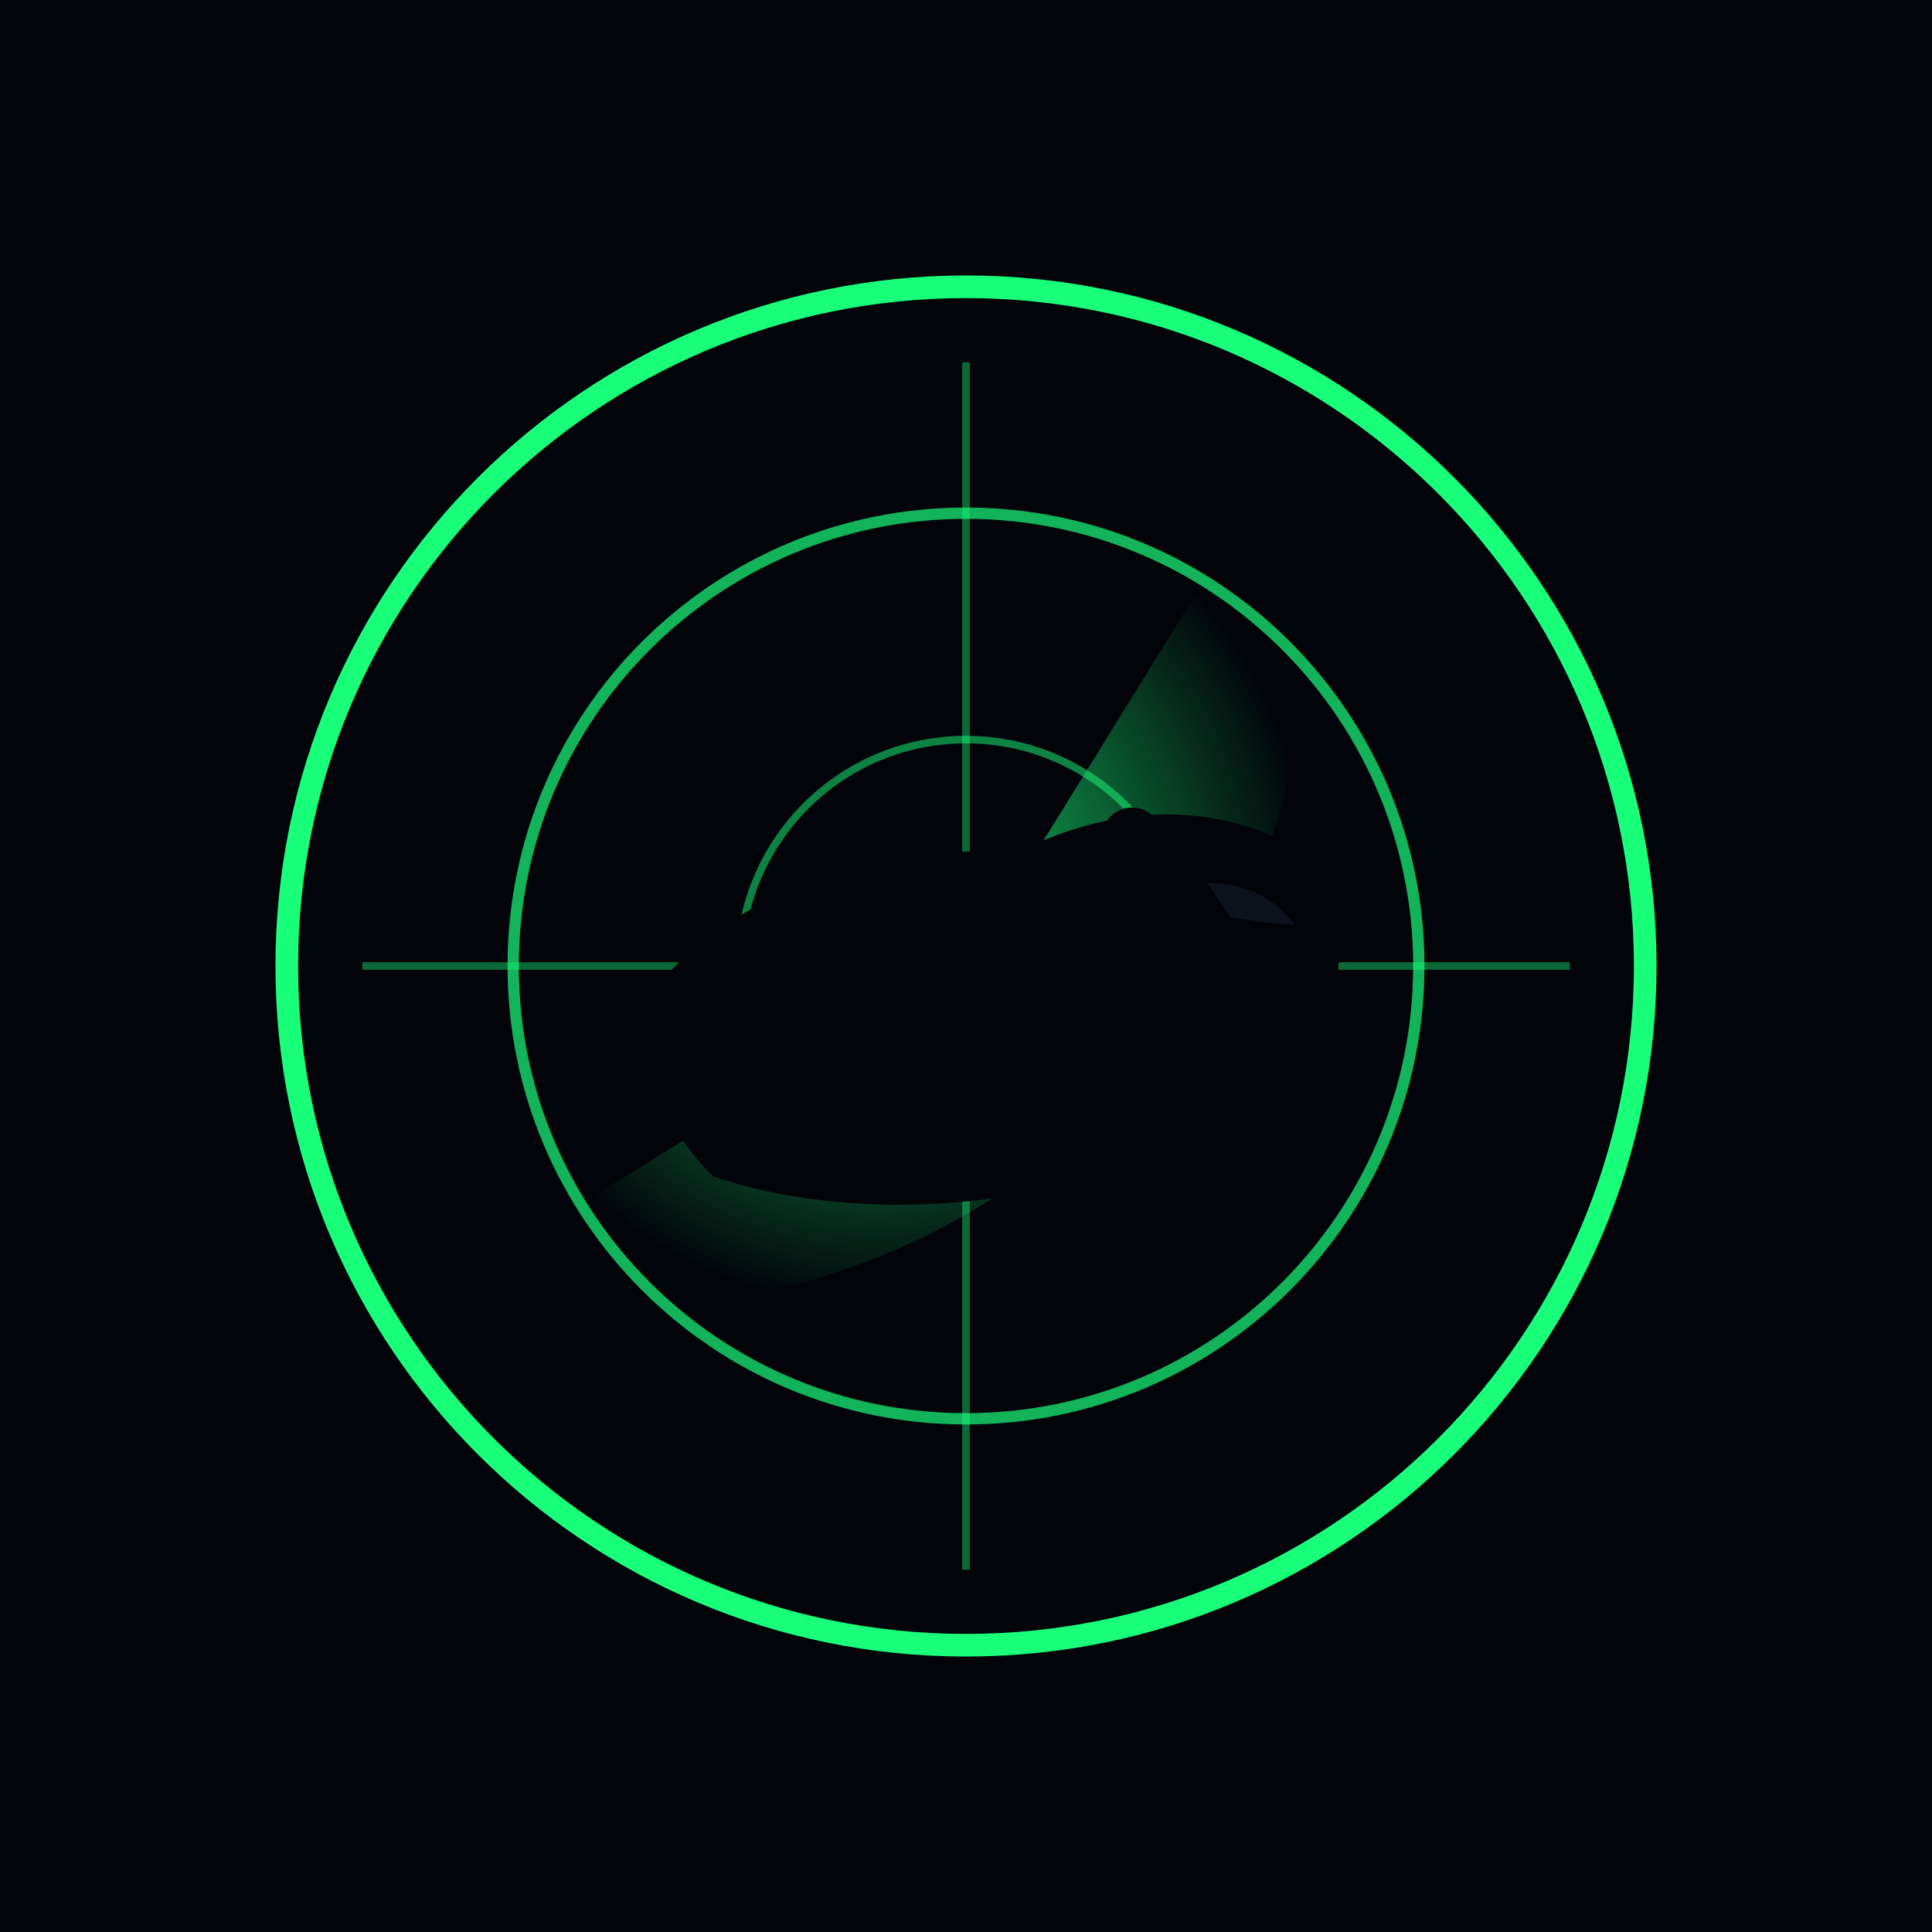
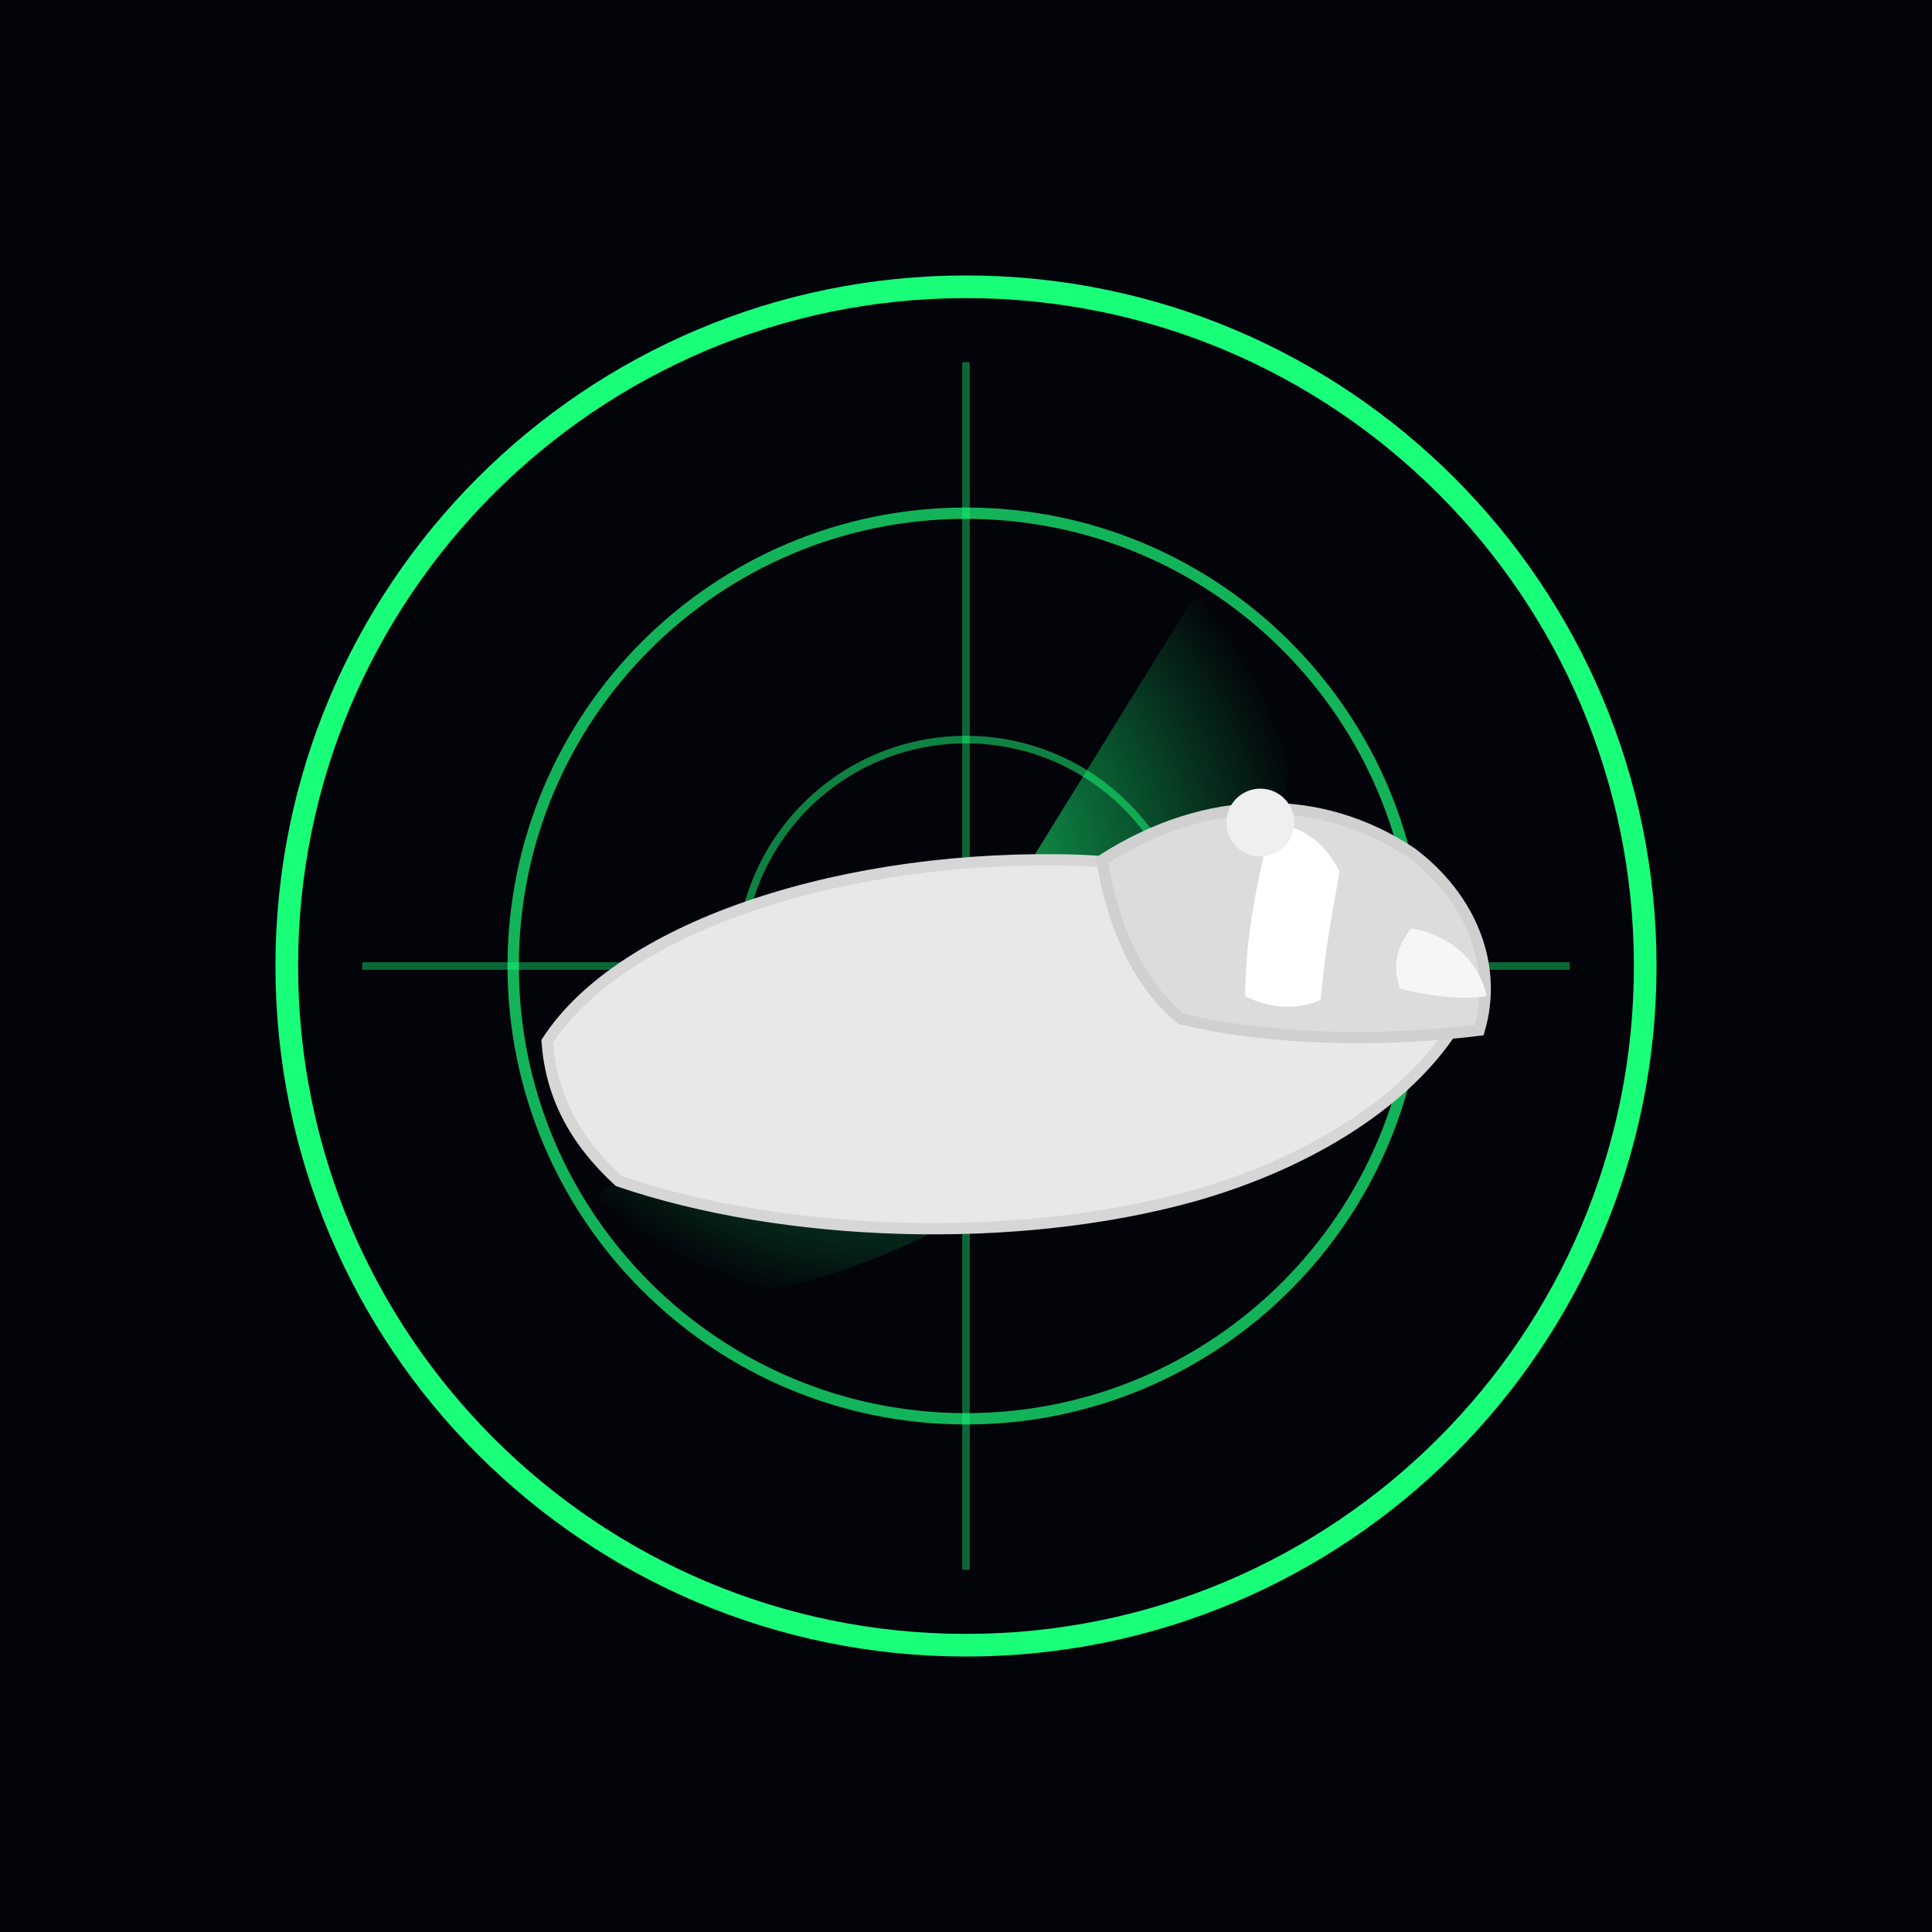
<svg xmlns="http://www.w3.org/2000/svg" width="512" height="512" viewBox="0 0 512 512">
  <rect width="512" height="512" fill="#02040A" />
  <circle cx="256" cy="256" r="180" fill="#02040A" stroke="#1aff7a" stroke-width="6" />
  <circle cx="256" cy="256" r="120" fill="none" stroke="#1aff7a" stroke-width="3" opacity="0.7" />
  <circle cx="256" cy="256" r="60" fill="none" stroke="#1aff7a" stroke-width="2" opacity="0.5" />
  <line x1="256" y1="96" x2="256" y2="416" stroke="#1aff7a" stroke-width="2" opacity="0.4" />
  <line x1="96" y1="256" x2="416" y2="256" stroke="#1aff7a" stroke-width="2" opacity="0.4" />
  <defs>
    <radialGradient id="sweepGrad" cx="50%" cy="50%" r="50%">
      <stop offset="0%" stop-color="#1aff7a" stop-opacity="0.9" />
      <stop offset="100%" stop-color="#1aff7a" stop-opacity="0" />
    </radialGradient>
  </defs>
  <path d="     M256,256     L120,340     A180,180 0 0,0 340,120     Z" fill="url(#sweepGrad)" opacity="0.9" />
  <g transform="translate(0,-10)">
-     <path d="       M170,280       C190,250 230,235 270,238       C305,240 335,255 350,275       C340,295 320,310 295,318       C260,330 220,330 190,320       C180,310 172,295 170,280 Z" fill="#02040A" stroke="#02040A" stroke-width="4" />
-     <path d="       M270,238       C295,225 320,225 340,235       C350,245 355,258 352,270       C335,270 315,268 295,268       C285,262 278,250 270,238 Z" fill="#02040A" stroke="#02040A" stroke-width="4" />
-     <path d="       M320,244       C330,244 338,248 343,255       C338,255 332,254 326,253 Z" fill="#0f1724" opacity="0.7" />
-     <circle cx="300" cy="232" r="8" fill="#02040A" />
+     <path d="       M145,286       C165,255 225,236 286,238       C332,240 366,256 386,281       C374,301 348,318 316,327       C269,340 208,338 164,323       C152,312 146,300 145,286 Z" fill="#e8e8e8" stroke="#d6d6d6" stroke-width="3" />
+     <path d="       M292,238       C320,220 350,220 374,236       C390,248 397,266 392,283       C368,286 338,286 313,280       C301,270 295,255 292,238 Z" fill="#dcdcdc" stroke="#d0d0d0" stroke-width="3" />
+     <path d="       M337,228       C345,229 351,233 355,241       C353,252 351,263 350,275       C343,278 336,277 330,274       C330,261 332,248 337,228 Z" fill="#ffffff" />
+     <path d="       M374,256       C385,258 392,265 394,274       C387,275 379,274 371,272       C369,266 370,261 374,256 Z" fill="#f6f6f6" />
+     <circle cx="334" cy="228" r="9" fill="#efefef" />
  </g>
</svg>
